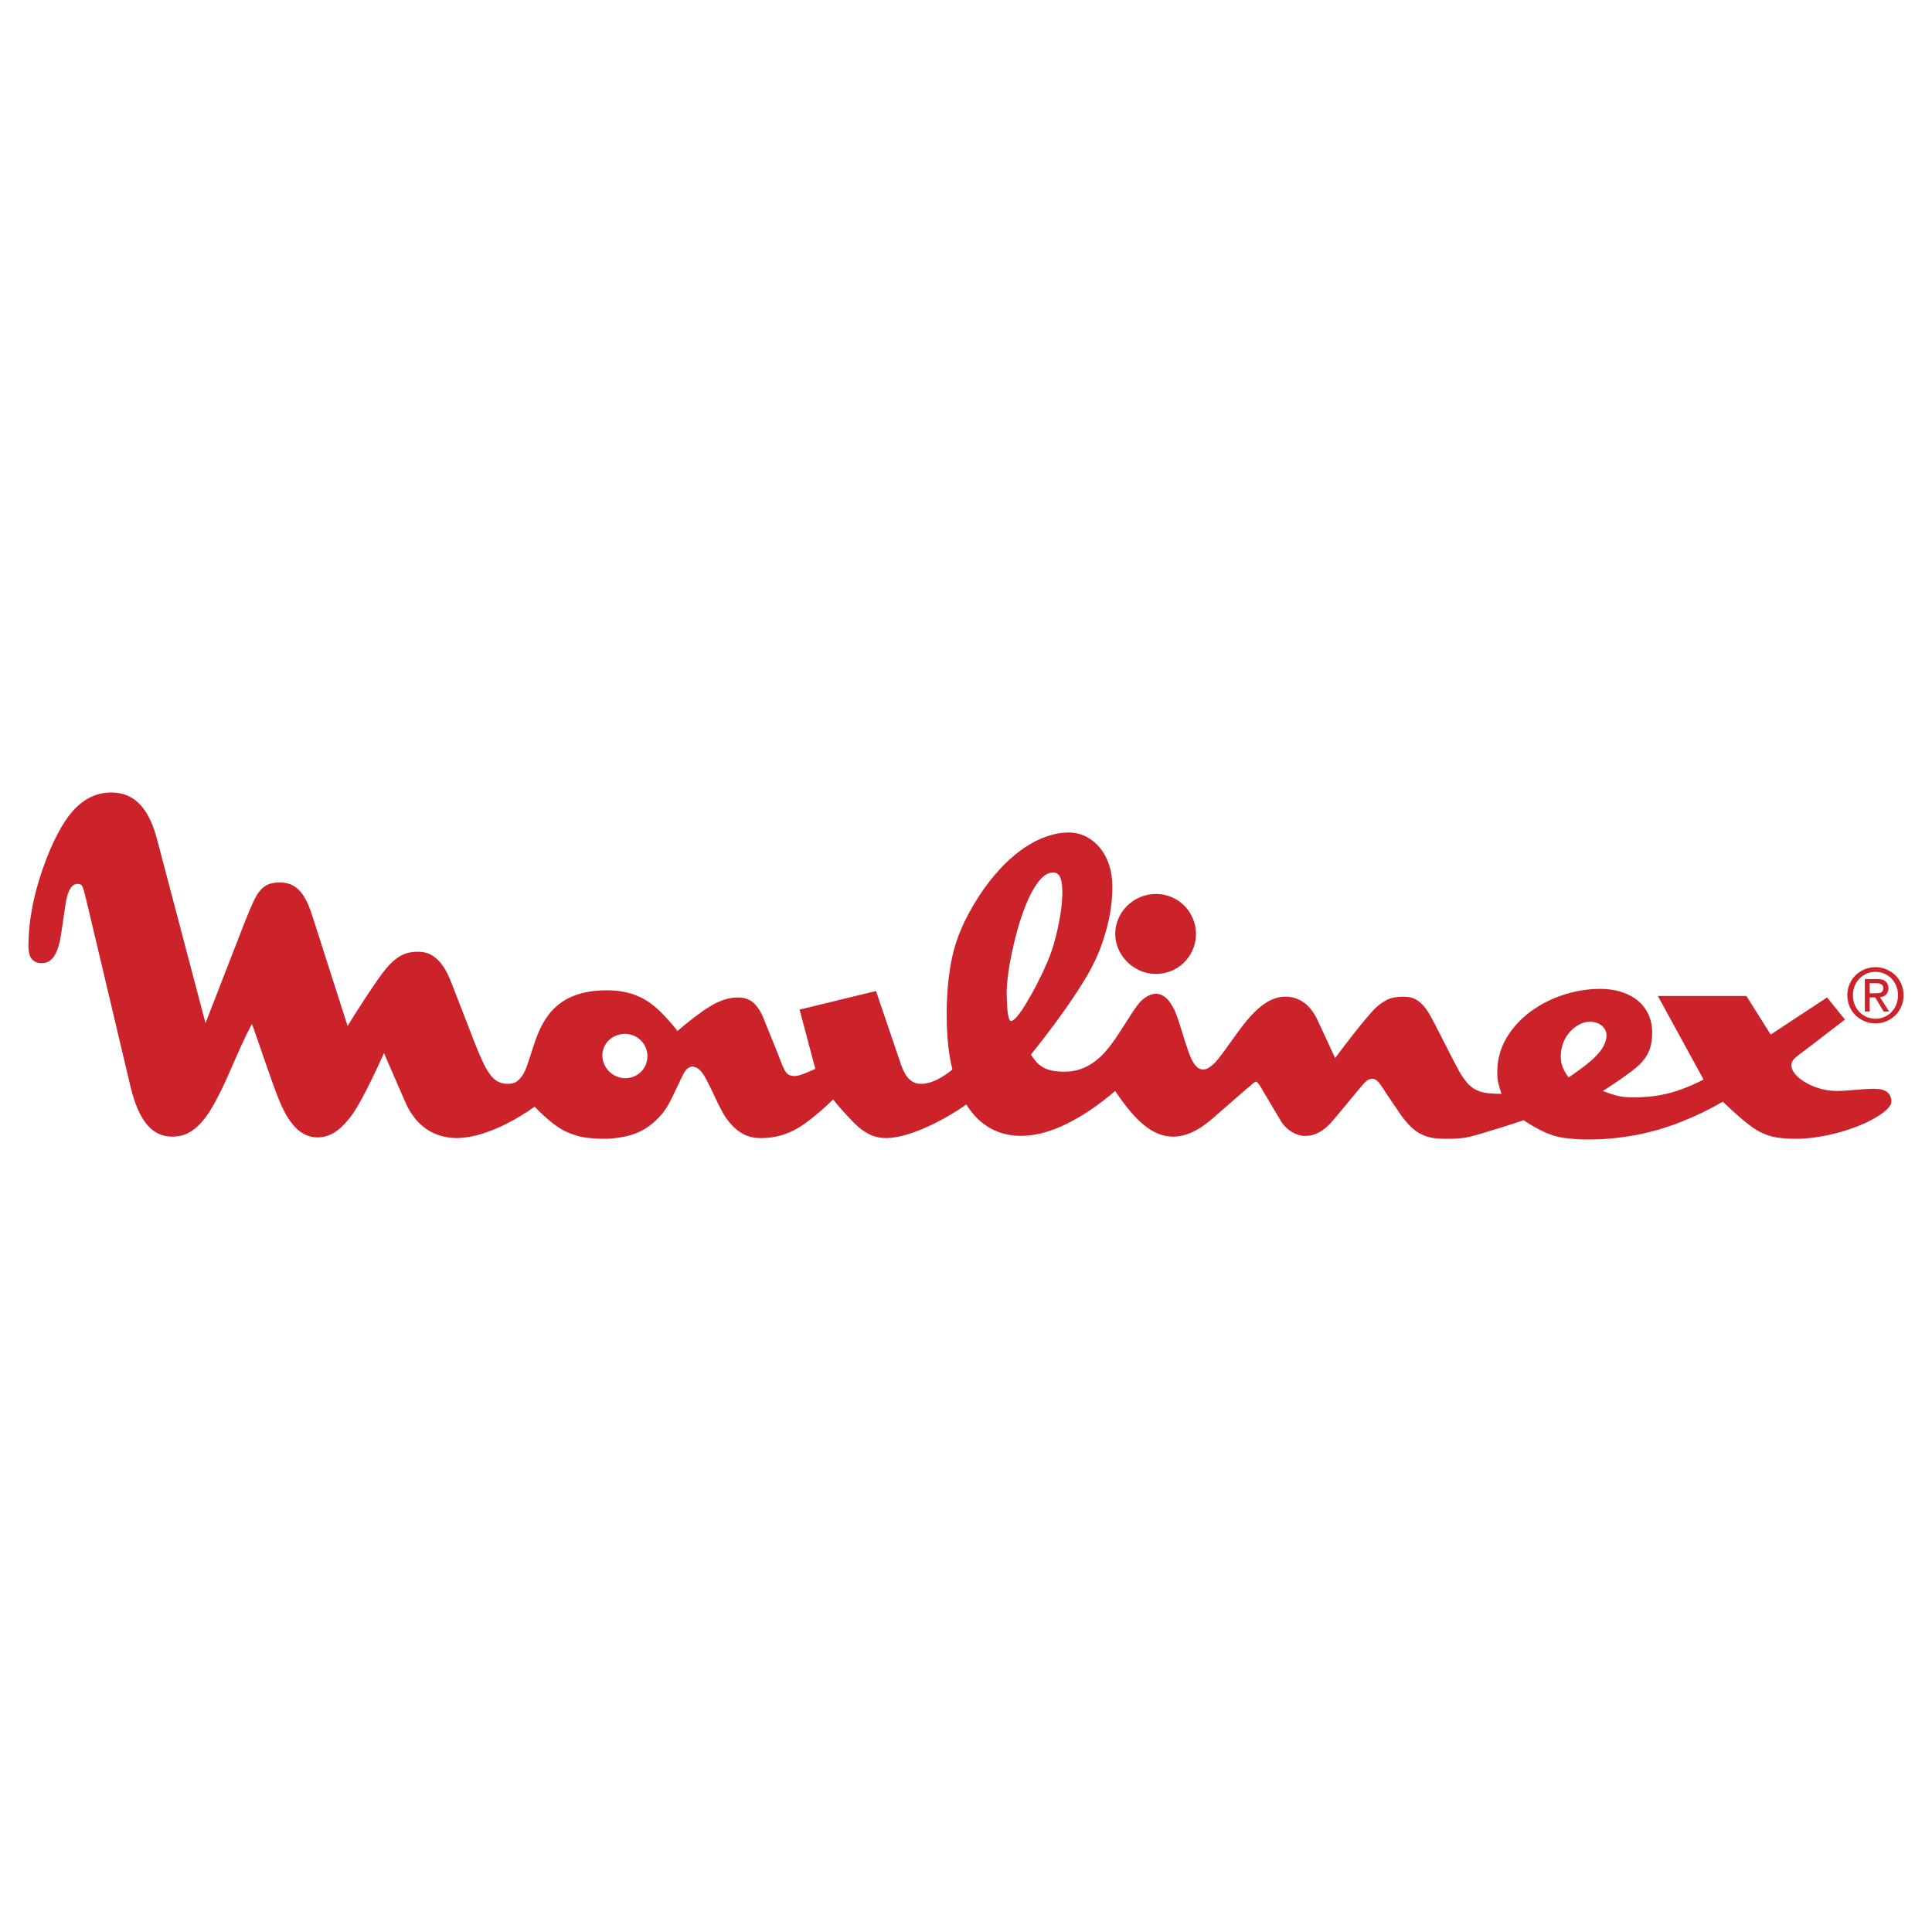
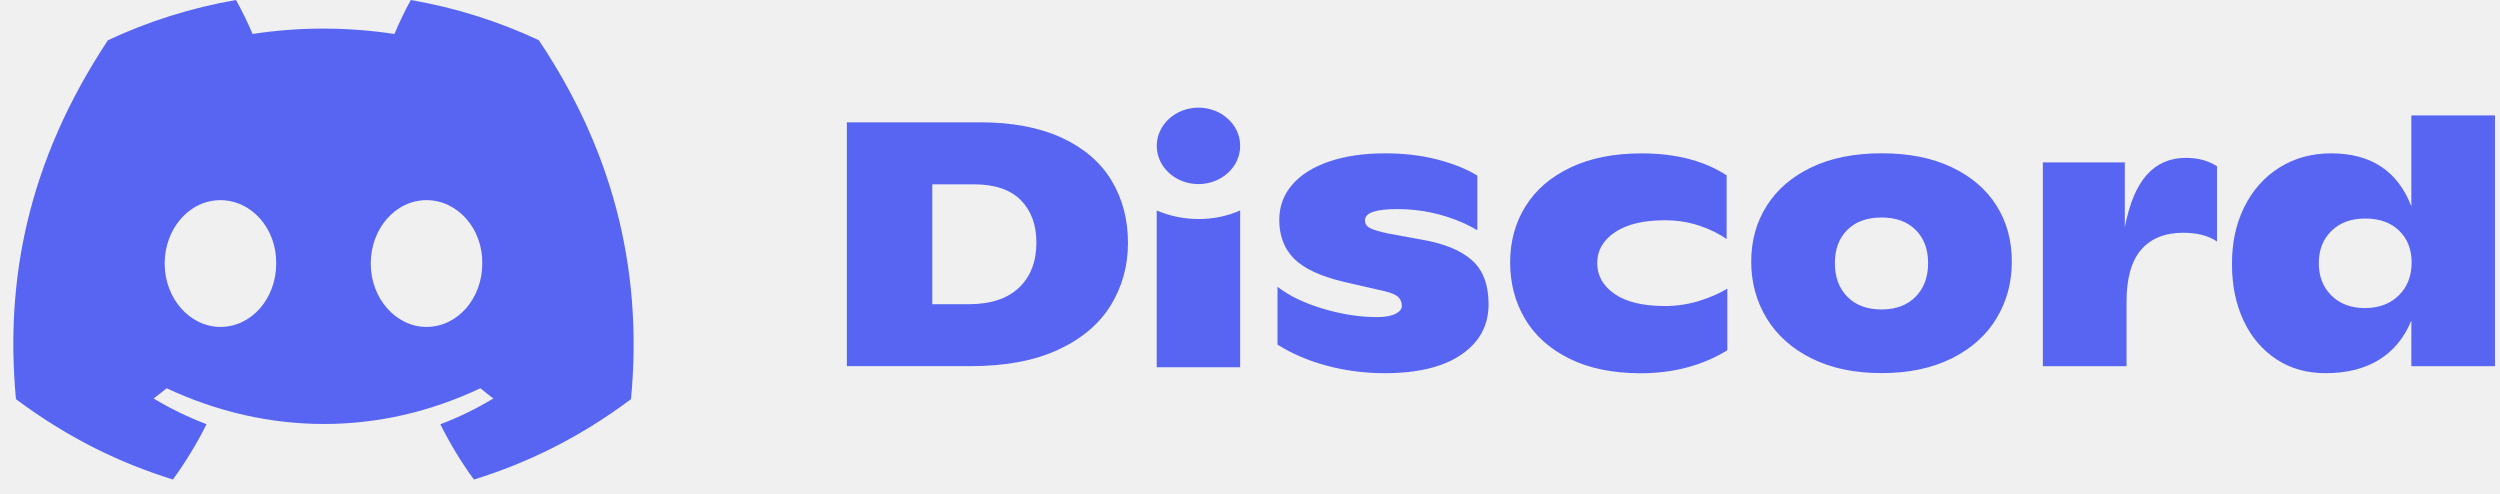
- <svg xmlns="http://www.w3.org/2000/svg" width="2500" height="2500" viewBox="0 0 192.756 192.756">
-   <g fill-rule="evenodd" clip-rule="evenodd">
-     <path fill="#fff" d="M0 0h192.756v192.756H0V0z" />
-     <path d="M97.543 111.619a5.94 5.94 0 0 0 1.299.966c1.637.898 3.516.903 5.316.415a12.72 12.72 0 0 0 2.281-.885 20.24 20.24 0 0 0 2.385-1.396 26.959 26.959 0 0 0 2.439-1.874c.574.88 1.217 1.72 1.781 2.349s1.051 1.047 1.5 1.359c.869.605 1.66.839 2.477.851.393.003.775-.053 1.186-.172.809-.216 1.836-.812 2.816-1.68l3.348-2.921a.742.742 0 0 0 .15-.115c.104-.087.287-.247.408-.35a1.8 1.8 0 0 1 .309-.229c.154-.057.207.067.32.187.045.054.1.126.178.249s.178.296.273.472l1.781 2.991c.131.221.287.426.477.613.562.565 1.336.895 1.957.883a2.86 2.86 0 0 0 1.359-.347c.451-.227 1.012-.705 1.549-1.362l2.424-2.921c.199-.242.402-.481.547-.632.25-.257.336-.296.473-.366a.754.754 0 0 1 .861.164c.057.052.125.118.279.329.152.212.391.568.617.932l1.354 1.995c.283.415.605.804.885 1.101.586.61.998.846 1.492 1.058.258.104.537.188.893.246.355.058.787.091 1.219.089.562.01 1.125-.014 1.584-.059.461-.045.818-.111 1.846-.409 1.027-.297 2.723-.824 4.406-1.384.732.496 1.508.928 2.164 1.219a6.763 6.763 0 0 0 1.902.547 16.45 16.45 0 0 0 2.488.157 26.02 26.02 0 0 0 4.795-.475 25.157 25.157 0 0 0 4.395-1.298 30.132 30.132 0 0 0 4.133-2.003c.912.896 1.879 1.743 2.568 2.274.691.531 1.105.747 1.506.918s.787.298 1.305.382c.518.083 1.166.124 1.738.13a12.86 12.86 0 0 0 1.592-.079 18.404 18.404 0 0 0 5.281-1.399c.531-.233.99-.474 1.354-.693.365-.219.635-.417.832-.584a2.72 2.72 0 0 0 .414-.422c.344-.438.242-.769.086-1.149a1.085 1.085 0 0 0-.424-.431 1.725 1.725 0 0 0-.602-.194 4.051 4.051 0 0 0-.547-.036c-.238-.002-.547.004-1.055.039-.51.034-1.219.097-1.705.133-.488.036-.752.047-1.01.044a6.296 6.296 0 0 1-3.201-.917 4.344 4.344 0 0 1-.562-.407c-.686-.596-.924-1.225-.57-1.746.041-.061.094-.13.293-.3.199-.168.545-.437.9-.691l3.988-3.062-1.781-2.209-5.627 3.705-2.422-3.847h-8.834l4.559 8.335c-.885.459-1.809.851-2.623 1.119-1.617.525-2.951.648-4.43.661-.305.001-.609-.017-.895-.048s-.549-.076-.896-.174a11.66 11.66 0 0 1-1.201-.419 45.007 45.007 0 0 0 2.85-1.957c.662-.504.902-.763 1.094-.989.402-.477.588-.821.734-1.236.166-.465.238-1.053.238-1.659.002-.39-.047-.78-.141-1.144a3.831 3.831 0 0 0-1.107-1.867 4.354 4.354 0 0 0-.994-.69 5.58 5.58 0 0 0-1.33-.474c-.504-.112-1.066-.174-1.715-.17s-1.383.074-2.121.218-1.48.362-2.178.64c-.699.279-1.355.618-1.941.992s-1.102.783-1.543 1.205c-1.949 1.909-2.504 3.865-2.361 5.824.016.179.043.354.107.619.066.266.172.622.293.973-.482.003-.965-.021-1.318-.06a3.868 3.868 0 0 1-.768-.153c-.553-.175-.949-.439-1.375-.928-.158-.184-.336-.412-.586-.821s-.564-1.003-.869-1.6l-1.711-3.349c-.232-.455-.477-.905-.676-1.224s-.35-.508-.486-.66c-.734-.8-1.293-.87-1.971-.894a4.986 4.986 0 0 0-.949.078 2.738 2.738 0 0 0-.713.231 4.211 4.211 0 0 0-.689.43c-.26.193-.568.448-1.334 1.351-.764.902-1.984 2.453-3.154 4.036l-1.711-3.704c-.184-.4-.408-.784-.648-1.096s-.492-.553-.76-.745c-.967-.688-2.17-.754-3.215-.281a4.17 4.17 0 0 0-.531.284c-.189.117-.391.26-.617.444s-.477.412-.795.748-.705.781-1.273 1.545-1.318 1.848-1.805 2.491c-.486.645-.705.85-.877.995-.41.347-.658.449-.947.458-.252.001-.496-.115-.719-.364a2.26 2.26 0 0 1-.23-.312c-.088-.135-.184-.307-.311-.608s-.287-.735-.516-1.452c-.227-.717-.523-1.716-.742-2.351s-.357-.906-.477-1.121a4.966 4.966 0 0 0-.309-.499 2.49 2.49 0 0 0-.256-.312c-.674-.678-1.316-.629-1.939-.326-.143.075-.293.179-.479.329s-.406.349-.838.974-1.074 1.678-1.592 2.461c-.516.783-.908 1.298-1.236 1.682a7.282 7.282 0 0 1-.844.847c-.928.787-1.809 1.111-2.662 1.226-.408.057-.977.057-1.521-.004a4.066 4.066 0 0 1-.648-.124 2.683 2.683 0 0 1-1.358-.86 5.636 5.636 0 0 1-.494-.68c2.027-2.505 3.914-5.134 5.096-7.031s1.66-3.063 2.023-4.122.613-2.008.773-2.933c.16-.926.23-1.826.23-2.569.002-.743-.068-1.328-.207-1.871-.137-.544-.344-1.046-.609-1.493s-.592-.839-.961-1.159c-.367-.319-.777-.566-1.201-.728s-.859-.239-1.326-.248a6.084 6.084 0 0 0-1.49.174 8.308 8.308 0 0 0-1.641.579c-.574.272-1.18.632-1.816 1.108s-1.305 1.071-1.992 1.816a20.32 20.32 0 0 0-2.076 2.693c-.683 1.054-1.348 2.267-1.84 3.451s-.812 2.342-1.034 3.752-.346 3.074-.333 4.734c0 .723.026 1.445.074 2.1.048.654.117 1.24.2 1.771.083.53.178 1.004.295 1.473a9.404 9.404 0 0 1-1.035.738c-.323.196-.604.33-.855.428a3.763 3.763 0 0 1-.676.2 3.32 3.32 0 0 1-.532.059c-.374.003-.625-.063-.923-.242a1.893 1.893 0 0 1-.526-.504c-.091-.123-.186-.272-.286-.472s-.209-.449-.296-.706l-2.493-7.337-7.623 1.853 1.568 5.912c-.462.213-.931.41-1.237.522a2.807 2.807 0 0 1-.557.162 1.428 1.428 0 0 1-.738-.04c-.17-.064-.3-.171-.436-.361-.055-.075-.117-.171-.244-.458s-.318-.767-.493-1.25l-1.496-3.704a5.075 5.075 0 0 0-.424-.814c-.313-.483-.591-.72-.893-.896a1.988 1.988 0 0 0-.526-.21c-.198-.049-.424-.076-.698-.073s-.597.035-.926.108-.664.187-1.059.367-.852.429-1.539.912a33.905 33.905 0 0 0-2.484 1.96 19.155 19.155 0 0 0-1.758-1.983c-1.045-.991-1.721-1.312-2.537-1.635-.837-.312-1.787-.443-2.758-.442-1.117.002-2.291.134-3.414.598a5.71 5.71 0 0 0-2.412 1.862 7.288 7.288 0 0 0-.578.896c-.207.373-.433.841-.705 1.605s-.589 1.826-.821 2.479-.376.895-.505 1.08c-.543.775-.979.79-1.42.812-.507.003-1.091-.146-1.542-.637-.115-.119-.236-.268-.377-.474s-.302-.47-.532-.945a27.605 27.605 0 0 1-.804-1.863l-2.351-6.056c-.194-.499-.413-.99-.633-1.376s-.434-.67-.644-.897c-.745-.778-1.36-.91-2.084-.933a4.44 4.44 0 0 0-.814.068c-.498.096-.839.25-1.243.527a5.565 5.565 0 0 0-.683.585c-.267.262-.587.603-1.32 1.649-.734 1.047-1.882 2.8-2.979 4.579l-3.491-10.899a14.333 14.333 0 0 0-.442-1.212 5.749 5.749 0 0 0-.406-.79 3.826 3.826 0 0 0-.365-.504c-.733-.817-1.403-.896-2.079-.913a4.17 4.17 0 0 0-.567.04c-.445.07-.792.206-1.149.528a3.184 3.184 0 0 0-.346.386c-.126.164-.27.369-.525.904-.256.535-.62 1.4-.96 2.274l-3.847 9.901-4.845-18.379c-.174-.66-.401-1.308-.646-1.838s-.503-.946-.775-1.288-.556-.61-.863-.827a3.464 3.464 0 0 0-1.022-.501 4.696 4.696 0 0 0-3.941.651 6.274 6.274 0 0 0-1.277 1.168c-.431.51-.873 1.159-1.367 2.1-.996 1.857-2.104 4.881-2.571 7.497a20.227 20.227 0 0 0-.361 3.652c0 .182.011.365.029.517.059.375.112.676.442.988.335.27.68.3 1.101.261.331-.026.764-.324.959-.635.063-.089.126-.192.189-.317a5.48 5.48 0 0 0 .457-1.445c.097-.515.207-1.29.312-2.021.104-.731.204-1.417.29-1.855.085-.438.156-.629.217-.777.061-.148.111-.252.161-.339.084-.14.159-.242.296-.35a.75.75 0 0 1 .466-.155c.174-.02.387.076.441.223.021.039.045.089.077.166s.071.178.176.58c.106.403.274 1.106.441 1.811l4.132 17.453c.178.751.413 1.489.657 2.082.244.592.496 1.037.752 1.396.257.358.519.63.795.848.808.632 1.762.78 2.79.574.512-.118.955-.335 1.427-.711.239-.191.486-.429.756-.744s.562-.708.892-1.259c.33-.55.699-1.257 1.008-1.888a48.55 48.55 0 0 0 .876-1.909c.316-.723.7-1.612 1.068-2.418s.721-1.527 1.089-2.24l.159.431c.057.156.119.331.469 1.345s.987 2.865 1.444 4.134c.457 1.27.734 1.956.997 2.503.263.548.512.957.748 1.287.717.99 1.355 1.361 2.006 1.536a3.057 3.057 0 0 0 1.873-.127c.416-.168.804-.409 1.228-.8.228-.211.473-.475.767-.837s.637-.824 1.238-1.929c.6-1.104 1.458-2.851 2.25-4.623l2.137 4.916c.253.583.584 1.135.95 1.59a5.3 5.3 0 0 0 1.201 1.104c.435.289.903.505 1.417.65a5.872 5.872 0 0 0 1.632.218 9.188 9.188 0 0 0 2.335-.395 15.926 15.926 0 0 0 2.643-1.081 21.334 21.334 0 0 0 2.716-1.658 18.665 18.665 0 0 0 1.641 1.524c.979.78 1.579 1.039 2.33 1.3.375.121.774.216 1.256.278s1.047.093 1.483.101c.437.008.745-.007 1.04-.032 1.675-.171 3.326-.56 4.875-2.353.211-.245.431-.524.703-1.001.272-.478.596-1.152.874-1.743.277-.591.506-1.097.674-1.398s.275-.4.369-.473c.343-.275.657-.229.964-.062.081.047.166.109.265.202s.211.217.365.451.35.58.666 1.231.754 1.609 1.078 2.23c.325.622.536.907.724 1.145.188.238.354.428.514.589.952.925 1.794 1.129 2.693 1.145 1.037.004 1.962-.169 2.896-.567.477-.201.984-.463 1.727-1.011.744-.548 1.723-1.38 2.643-2.269a33.527 33.527 0 0 0 1.92 2.163c.519.526.836.774 1.114.964.589.396.986.547 1.479.646.259.05.545.075.83.074.667-.025 1.329-.138 2.14-.388 1.615-.49 3.812-1.562 5.803-2.96a7.831 7.831 0 0 0 1.136 1.42zm7.689-24.557c.174.019.393.183.475.337.096.161.137.294.184.493.027.124.053.277.072.498.02.22.031.508.031.795a16.371 16.371 0 0 1-.234 2.268 26.511 26.511 0 0 1-.541 2.449 15.397 15.397 0 0 1-.719 2.069 34.307 34.307 0 0 1-2.247 4.349 9.563 9.563 0 0 1-.645.934 3.4 3.4 0 0 1-.334.375c-.225.197-.359.3-.502.191-.08-.099-.094-.16-.131-.282a3.484 3.484 0 0 1-.068-.309 6.663 6.663 0 0 1-.082-.729 36.33 36.33 0 0 1-.057-1.556c.029-.875.121-1.746.311-2.817.191-1.07.48-2.339.775-3.389.293-1.05.592-1.881.859-2.53.27-.649.508-1.117.715-1.478.209-.36.389-.612.551-.812.512-.626.98-.87 1.42-.872.058.002.115.007.167.016zm50.584 17.456a3.6 3.6 0 0 1 .303-.823c.135-.266.307-.519.504-.742.746-.824 1.639-1.149 2.49-.96.152.035.293.087.418.152.127.064.238.143.332.229.586.582.457 1.167.238 1.761-.064.15-.148.309-.264.485-.117.177-.266.37-.479.604a8.531 8.531 0 0 1-.971.896c-.484.391-1.176.899-1.887 1.378-.373-.509-.629-.998-.715-1.442-.097-.463-.092-1 .031-1.538zm-92.768-1.258a2.218 2.218 0 0 1 1.442 2.781 2.128 2.128 0 0 1-.783 1.104 2.238 2.238 0 0 1-2.021.313 2.302 2.302 0 0 1-.649-.335 2.295 2.295 0 0 1-.832-1.157 2.109 2.109 0 0 1 .835-2.42 2.376 2.376 0 0 1 2.008-.286zm52.276-14.068a4.08 4.08 0 0 0-2.384.773 4.095 4.095 0 0 0-.918.912c-.762 1.069-.941 2.307-.562 3.483.129.389.326.773.584 1.124.258.35.578.666.934.921 1.111.777 2.344.953 3.568.578a3.967 3.967 0 0 0 2.021-1.464c.762-1.078.939-2.33.564-3.553a4.017 4.017 0 0 0-.564-1.121 3.976 3.976 0 0 0-3.243-1.653zm72.674 12.776c.285-.092.555-.23.797-.408.24-.177.449-.393.619-.633.516-.747.633-1.622.381-2.479a2.754 2.754 0 0 0-1.002-1.407 2.825 2.825 0 0 0-2.553-.407c-.287.092-.559.23-.801.407-.24.177-.451.392-.621.631-.523.753-.633 1.616-.383 2.477a2.758 2.758 0 0 0 1.004 1.412 2.84 2.84 0 0 0 2.559.407zm-3.025-3.409c.072-.235.18-.457.318-.655.139-.197.309-.371.502-.512a2.244 2.244 0 0 1 2.648 0c.189.141.359.314.498.513.432.633.531 1.379.318 2.131a2.243 2.243 0 0 1-.812 1.173c-.605.439-1.316.538-2.027.322a2.215 2.215 0 0 1-1.129-.835c-.426-.624-.533-1.387-.316-2.137zm2.121.957l.842 1.403h.543l-.91-1.425c.234-.03.559-.121.725-.428a1.041 1.041 0 0 0-.037-1.012c-.336-.392-.602-.346-.986-.372h-1.217v3.236h.484v-1.403h.556v.001zm-.557-1.417h.658c.227.007.564.01.674.317.039.152.062.441-.184.592a.6.6 0 0 1-.258.077c-.238.027-.594.012-.891.016v-1.002h.001z" fill="#cc2229" />
-   </g>
+ <svg xmlns="http://www.w3.org/2000/svg" height="494" viewBox="-2.69 .21 802.65 159.239" width="2500">
+   <path d="m799.96 37.4v80.85h-26.97v-14.71c-2.28 5.54-5.74 9.76-10.4 12.64-4.65 2.87-10.41 4.32-17.23 4.32-6.1 0-11.42-1.51-15.97-4.54-4.54-3.03-8.05-7.19-10.52-12.47-2.45-5.28-3.69-11.24-3.69-17.92-.08-6.88 1.23-13.06 3.91-18.53s6.47-9.73 11.34-12.8c4.88-3.06 10.45-4.6 16.69-4.6 12.85 0 21.47 5.69 25.87 17.07v-29.31zm-31 58.01c2.76-2.73 4.12-6.28 4.12-10.61 0-4.18-1.33-7.6-4.01-10.22-2.67-2.61-6.34-3.93-10.94-3.93-4.55 0-8.18 1.33-10.9 4-2.72 2.66-4.07 6.11-4.07 10.38s1.35 7.75 4.07 10.44c2.72 2.7 6.31 4.04 10.79 4.04 4.54-.01 8.19-1.38 10.94-4.1zm-58.61-41.62v24.26c-2.8-1.88-6.42-2.81-10.9-2.81-5.87 0-10.39 1.81-13.54 5.44-3.16 3.63-4.73 9.27-4.73 16.91v20.66h-26.97v-65.69h26.42v20.88c1.46-7.63 3.84-13.26 7.11-16.9 3.25-3.63 7.46-5.44 12.59-5.44 3.89 0 7.22.9 10.02 2.69zm-130.61 61.99c-6.35-3.14-11.19-7.44-14.53-12.91-3.33-5.47-5.01-11.57-5.01-18.31s1.66-12.75 5.01-18.03 8.16-9.42 14.49-12.42c6.3-3 13.83-4.49 22.56-4.49s16.26 1.49 22.57 4.49 11.12 7.11 14.42 12.36c3.31 5.24 4.96 11.26 4.96 18.08 0 6.73-1.65 12.83-4.96 18.3-3.3 5.47-8.13 9.77-14.48 12.92-6.36 3.14-13.86 4.71-22.52 4.71-8.67 0-16.17-1.55-22.51-4.7zm33.45-19.92c2.68-2.73 4.03-6.34 4.03-10.83s-1.34-8.07-4.03-10.72c-2.67-2.66-6.32-3.99-10.94-3.99-4.71 0-8.39 1.33-11.07 3.99s-4.01 6.23-4.01 10.72 1.33 8.1 4.01 10.83c2.67 2.72 6.36 4.1 11.07 4.1 4.62-.01 8.27-1.38 10.94-4.1zm-111.67 19.92c-6.31-3.14-11.07-7.41-14.25-12.8s-4.78-11.46-4.78-18.19c0-6.74 1.65-12.77 4.95-18.08 3.31-5.31 8.15-9.49 14.54-12.52 6.38-3.03 14.01-4.54 22.89-4.54 11.01 0 20.15 2.36 27.41 7.08v20.55c-2.56-1.8-5.55-3.26-8.96-4.38s-7.06-1.69-10.96-1.69c-6.83 0-12.16 1.27-16.01 3.82s-5.79 5.87-5.79 10c0 4.04 1.87 7.34 5.62 9.94 3.74 2.59 9.16 3.89 16.29 3.89 3.66 0 7.28-.55 10.85-1.62 3.55-1.1 6.62-2.43 9.18-4v19.88c-8.06 4.94-17.42 7.41-28.07 7.41-8.96-.03-16.6-1.6-22.91-4.75zm-77.94 2.36c-5.95-1.57-11.31-3.85-16.08-6.85v-18.64c3.61 2.84 8.43 5.18 14.49 7.02 6.05 1.83 11.9 2.75 17.56 2.75 2.65 0 4.64-.36 5.99-1.06 1.36-.71 2.04-1.56 2.04-2.54 0-1.12-.37-2.05-1.11-2.8-.74-.76-2.17-1.38-4.29-1.91l-13.21-3.03c-7.56-1.8-12.93-4.29-16.12-7.48-3.19-3.18-4.78-7.35-4.78-12.51 0-4.35 1.38-8.12 4.18-11.35 2.79-3.22 6.75-5.71 11.89-7.46 5.15-1.76 11.15-2.64 18.06-2.64 6.16 0 11.81.67 16.95 2.02s9.39 3.06 12.77 5.16v17.64c-3.46-2.11-7.43-3.76-11.95-5.01-4.52-1.24-9.15-1.84-13.94-1.84-6.9 0-10.34 1.2-10.34 3.59 0 1.12.53 1.96 1.6 2.52s3.03 1.14 5.88 1.75l11.01 2.02c7.19 1.26 12.55 3.49 16.07 6.67 3.53 3.18 5.29 7.88 5.29 14.1 0 6.82-2.91 12.23-8.75 16.24-5.83 4.01-14.11 6.01-24.83 6.01-6.31-.01-12.44-.8-18.38-2.37zm-55.01-50.1c8.24 3.62 18.46 3.78 26.89 0v50.56h-26.89zm13.46-8.49c7.42 0 13.44-5.52 13.44-12.32s-6.02-12.32-13.44-12.32c-7.43 0-13.45 5.52-13.45 12.32s6.02 12.32 13.45 12.32zm-113.34-19.91h42.93c10.35 0 19.09 1.65 26.26 4.94 7.16 3.29 12.52 7.88 16.08 13.75 3.55 5.87 5.34 12.6 5.34 20.17 0 7.41-1.86 14.13-5.57 20.15-3.71 6.03-9.35 10.79-16.95 14.31-7.59 3.51-17 5.28-28.24 5.28h-39.85zm39.41 58.62c6.96 0 12.33-1.78 16.07-5.32 3.74-3.57 5.61-8.41 5.61-14.55 0-5.7-1.67-10.24-5-13.64s-8.38-5.12-15.13-5.12h-13.43v38.63zm-109 30.62c-17.32 12.94-34.11 20.78-50.63 25.91-4.09-5.59-7.7-11.56-10.83-17.82a105.82 105.82 0 0 0 17.09-8.31c-1.41-1.06-2.81-2.17-4.18-3.3-32.51 15.36-68.25 15.36-101.15 0a96.475 96.475 0 0 1 -4.19 3.3c5.4 3.24 11.11 6.03 17.07 8.29-3.13 6.28-6.77 12.23-10.84 17.83-16.5-5.14-33.28-12.98-50.59-25.9-3.54-37.87 3.54-76.29 29.64-115.7 12.95-6.06 26.8-10.47 41.29-12.97 1.79 3.2 3.91 7.52 5.34 10.95 15.1-2.31 30.34-2.31 45.72 0 1.43-3.43 3.51-7.75 5.28-10.95 14.47 2.5 28.31 6.89 41.25 12.94 22.63 33.76 33.88 71.83 29.73 115.73zm-114.37-43.71c.18-11.23-7.92-20.44-17.97-20.44s-17.98 9.22-17.98 20.44c0 11.21 8.1 20.42 17.98 20.42 10.05 0 17.99-9.21 17.97-20.42zm66.43 0c.18-11.23-7.92-20.44-17.97-20.44s-17.98 9.22-17.98 20.44c0 11.21 8.1 20.42 17.98 20.42 10.05 0 17.97-9.21 17.97-20.42z" fill="#5865f2" />
</svg>
